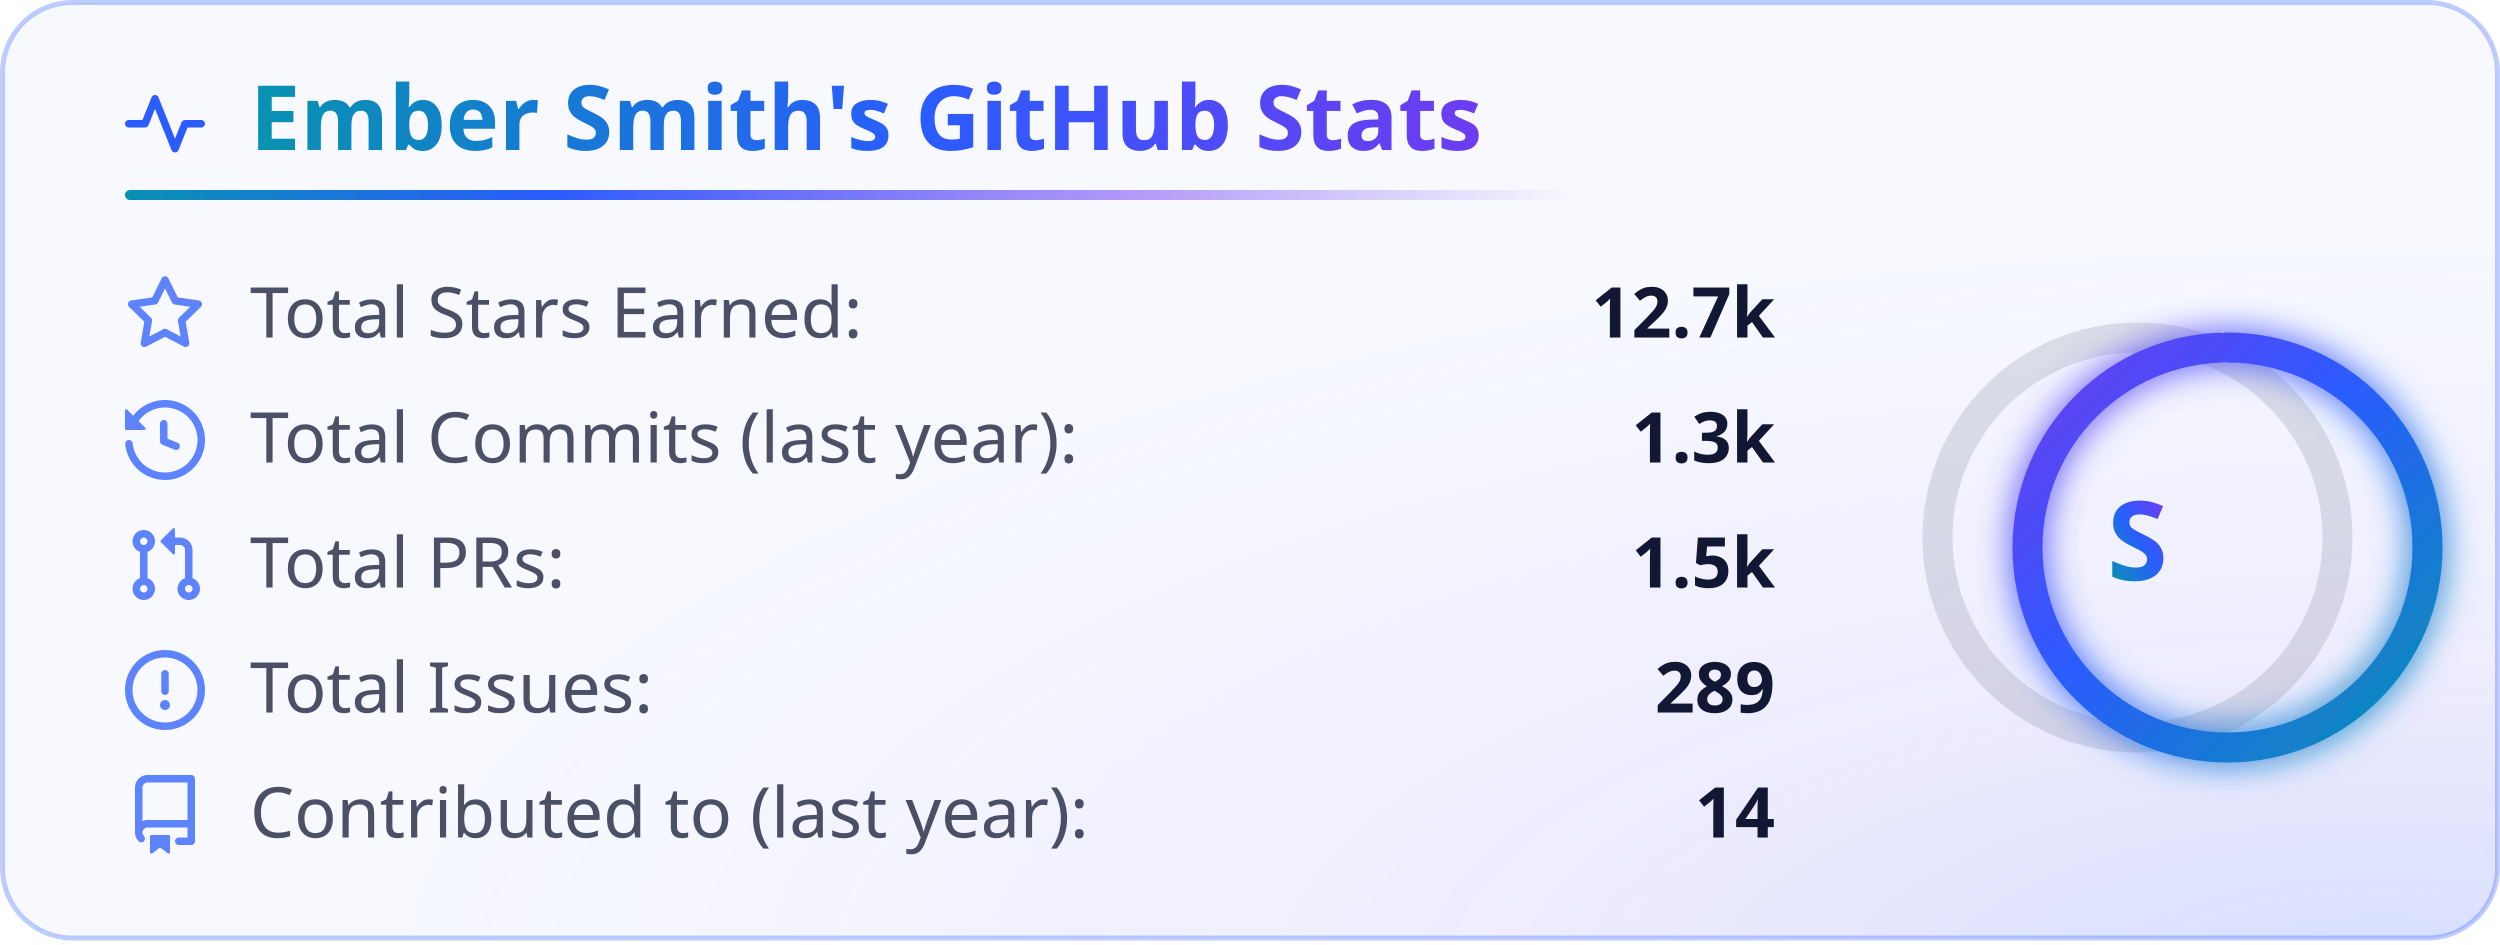
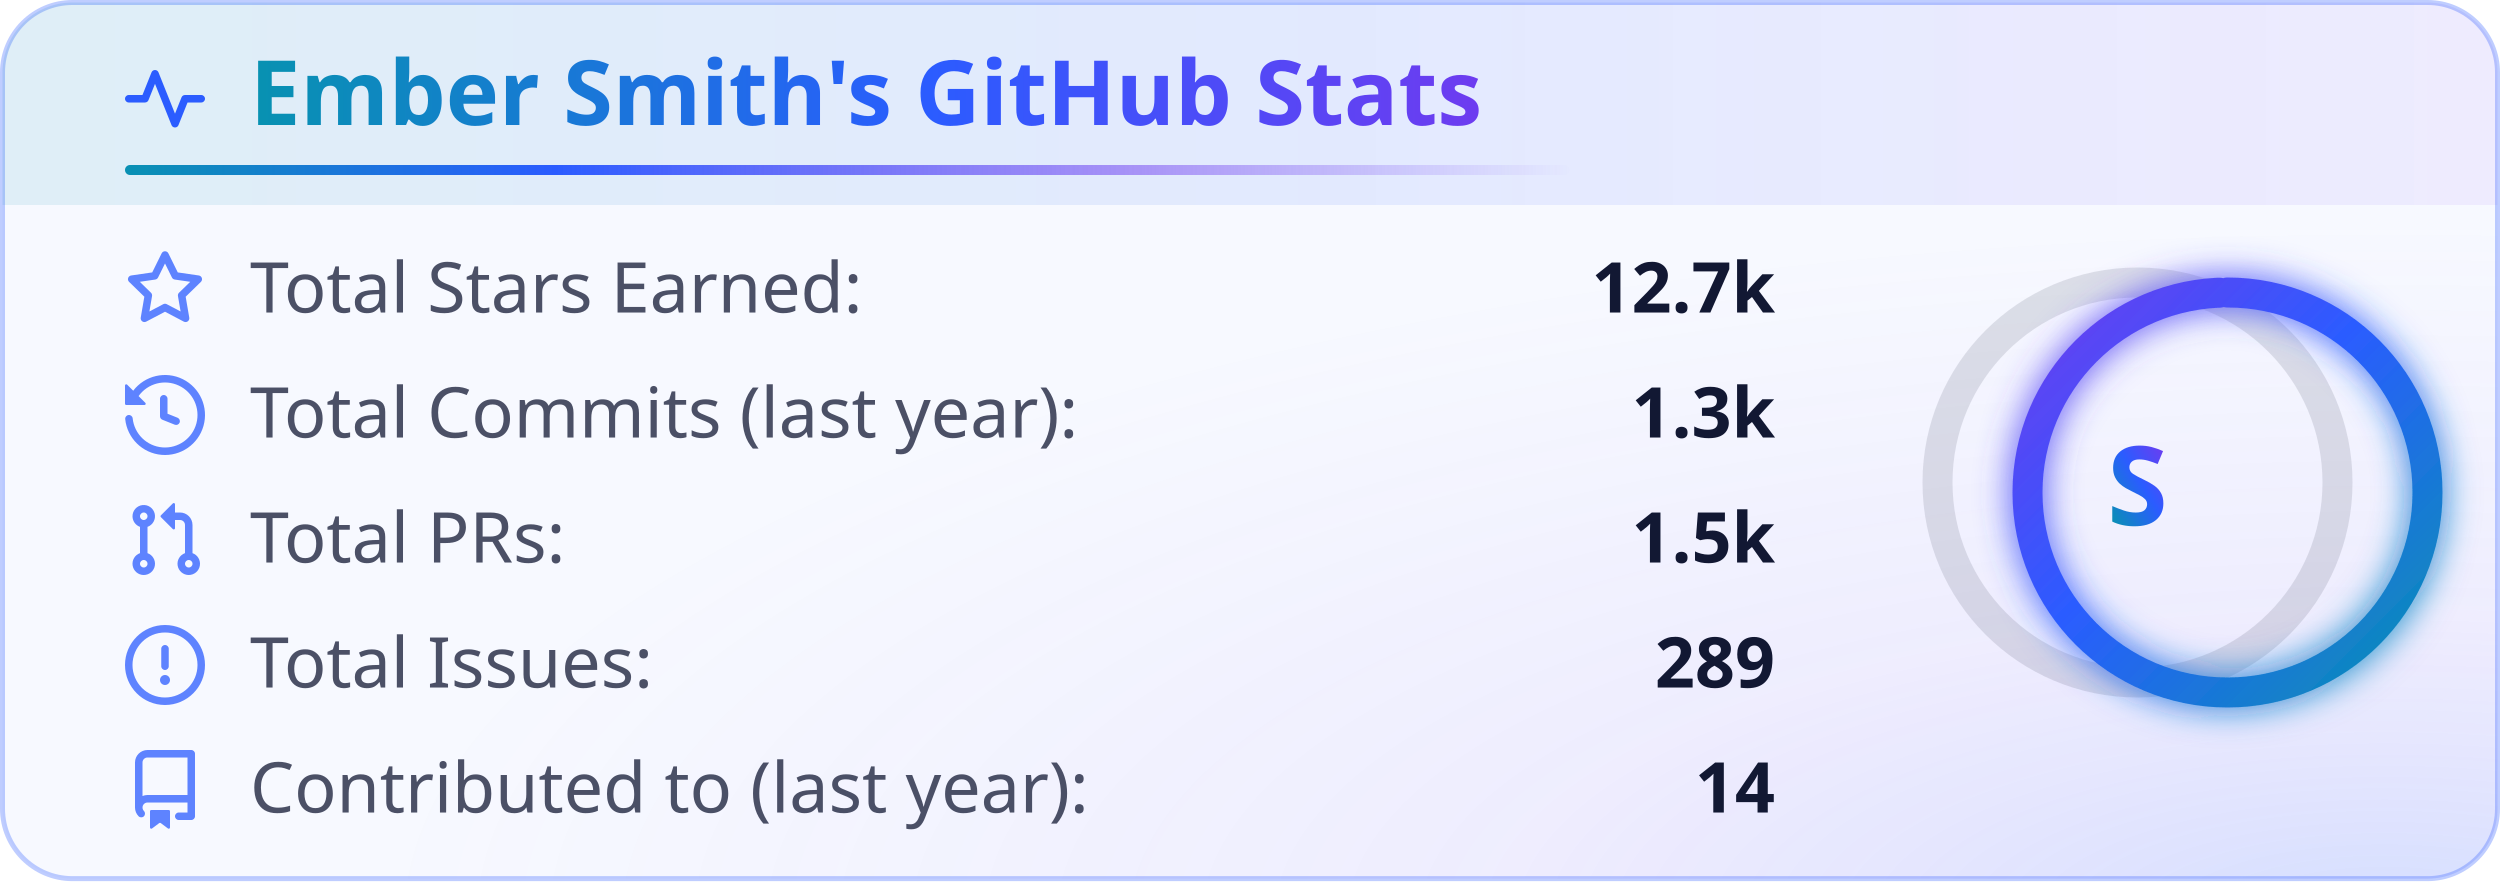
- <svg xmlns="http://www.w3.org/2000/svg" width="500" height="189" viewBox="0 0 500 189" fill="none" role="img" aria-labelledby="title-id desc-id">
+ <svg xmlns="http://www.w3.org/2000/svg" width="500" height="177" viewBox="0 0 500 177" fill="none" role="img" aria-labelledby="title-id desc-id">
  <style>
    .header {
      font: 600 18px 'Segoe UI', Ubuntu, "Helvetica Neue", Sans-Serif;
      fill: url(#heat);
      animation: fadeInAnimation 0.8s ease-in-out backwards;
    }
    /* The icon reads against the title rather than with it, so it keeps its own color. */
    .title-icon {
      fill: #2b5cff;
      animation: fadeInAnimation 0.8s ease-in-out backwards;
    }
    .title-accent {
      transform-box: fill-box;
      transform-origin: left center;
      animation: trailAnimation 0.9s cubic-bezier(0.2, 0.7, 0.2, 1) 0.2s backwards;
    }
    @supports(-moz-appearance: auto) {
      /* Selector detects Firefox */
      .header {
        font-size: 15.5px;
      }
    }
    .stat {
      font: 400 14px 'Segoe UI', Ubuntu, "Helvetica Neue", Sans-Serif;
      fill: #121833;
      font-variant-numeric: tabular-nums;
    }
    @supports(-moz-appearance: auto) {
      /* Selector detects Firefox */
      .stat {
        font-size: 12px;
      }
    }
    .stagger {
      animation: fadeInAnimation 0.3s ease-in-out backwards;
    }
    .rank-text {
      font: 700 22px 'Segoe UI', Ubuntu, "Helvetica Neue", Sans-Serif;
      fill: url(#heat-ring);
      transform: translate(-5px, 5px);
      animation: scaleInAnimation 0.3s ease-in-out backwards;
    }
    .rank-percentile-header {
      font-size: 14px;
    }
    .rank-percentile-text {
      font-size: 16px;
    }
    /* Labels recede so that the values read first. */
    .not_bold {
      font-weight: 400;
      opacity: 0.75;
    }
    .bold {
      font-weight: 600;
    }
    .icon {
      fill: #2b5cff;
      opacity: 0.75;
      display: block;
    }
    .rank-circle-rim {
      stroke: #121833;
      fill: none;
      stroke-width: 6;
      opacity: 0.12;
    }
    .rank-circle {
      stroke: url(#heat-ring);
      stroke-dasharray: 251.327;
      fill: none;
      stroke-width: 6;
      stroke-linecap: round;
      opacity: 1;
      transform-origin: -10px 8px;
      transform: rotate(-90deg);
      stroke-dashoffset: 1.612;
      animation: rankAnimation 0.8s backwards ease-in-out;
    }
    @keyframes rankAnimation {
      from {
        stroke-dashoffset: 251.327;
      }
      to {
        stroke-dashoffset: 1.612;
      }
    }
    /* A spark burns out at the top of its rise, so its resting frame is unlit. */
    .spark {
      fill: #0891b2;
      opacity: 0;
      animation: sparkAnimation 3.4s ease-out 3 backwards;
    }
    @keyframes sparkAnimation {
      0% {
        opacity: 0;
        transform: translateY(0);
      }
      15% {
        opacity: 1;
      }
      100% {
        opacity: 0;
        transform: translateY(-56px);
      }
    }
    @media (prefers-color-scheme: dark) {
      .heat-0 {
        stop-color: #7df3ff;
      }
      .heat-1 {
        stop-color: #3d8bff;
      }
      .heat-2 {
        stop-color: #8a5cff;
      }
      .glow-core {
        stop-color: #3d8bff;
        stop-opacity: 0.42;
      }
      .glow-edge {
        stop-color: #8a5cff;
        stop-opacity: 0.147;
      }
+       .band-0 {
+         stop-color: #7df3ff;
+         stop-opacity: 0.16;
+       }
+       .band-1 {
+         stop-color: #3d8bff;
+         stop-opacity: 0.16;
+       }
+       .band-2 {
+         stop-color: #8a5cff;
+         stop-opacity: 0.112;
+       }
      .title-icon {
        fill: #3d8bff;
      }
      .card-bg {
        fill: #0b1020;
        stroke: #3d8bff4d;
      }
      .stat {
        fill: #eef2ff;
      }
      .icon {
        fill: #3d8bff;
      }
      .rank-circle-rim {
        stroke: #eef2ff;
      }
      .spark {
        fill: #7df3ff;
      }
    }
    /* Animations */
    @keyframes scaleInAnimation {
      from {
        transform: translate(-5px, 5px) scale(0);
      }
      to {
        transform: translate(-5px, 5px) scale(1);
      }
    }
    @keyframes fadeInAnimation {
      from {
        opacity: 0;
      }
      to {
        opacity: 1;
      }
    }
    @keyframes trailAnimation {
      from {
        transform: scaleX(0);
      }
    }
    @media (prefers-reduced-motion: reduce) {
      * {
        animation-duration: 0s !important;
        animation-delay: 0s !important;
      }
    }
  </style>
  <defs>
    <linearGradient id="heat" x1="0" y1="0" x2="1" y2="0">
      <stop offset="0" class="heat-0" stop-color="#0891b2" />
      <stop offset="0.55" class="heat-1" stop-color="#2b5cff" />
      <stop offset="1" class="heat-2" stop-color="#6d3cf0" />
    </linearGradient>
    <linearGradient id="heat-ring" x1="0" y1="1" x2="1" y2="0">
      <stop offset="0" class="heat-0" stop-color="#0891b2" />
      <stop offset="0.55" class="heat-1" stop-color="#2b5cff" />
      <stop offset="1" class="heat-2" stop-color="#6d3cf0" />
    </linearGradient>
    <linearGradient id="heat-trail" x1="0" y1="0" x2="1" y2="0">
      <stop offset="0" class="heat-0" stop-color="#0891b2" />
      <stop offset="0.3" class="heat-1" stop-color="#2b5cff" />
      <stop offset="0.7" class="heat-2" stop-color="#6d3cf0" stop-opacity="0.5" />
      <stop offset="1" class="heat-2" stop-color="#6d3cf0" stop-opacity="0" />
+     </linearGradient>
+     <linearGradient id="heat-band" x1="0" y1="0" x2="1" y2="0">
+       <stop offset="0" class="band-0" stop-color="#0891b2" stop-opacity="0.1" />
+       <stop offset="0.55" class="band-1" stop-color="#2b5cff" stop-opacity="0.1" />
+       <stop offset="1" class="band-2" stop-color="#6d3cf0" stop-opacity="0.07" />
    </linearGradient>
    <radialGradient id="heat-glow" cx="0.95" cy="1.05" r="0.8">
      <stop offset="0" class="glow-core" stop-color="#2b5cff" stop-opacity="0.17" />
      <stop offset="0.45" class="glow-edge" stop-color="#6d3cf0" stop-opacity="0.06" />
      <stop offset="1" class="heat-2" stop-color="#6d3cf0" stop-opacity="0" />
    </radialGradient>
    <filter id="heat-bloom" x="-50%" y="-50%" width="200%" height="200%">
      <feGaussianBlur stdDeviation="3.5" result="bloom" />
      <feMerge>
        <feMergeNode in="bloom" />
        <feMergeNode in="SourceGraphic" />
      </feMerge>
    </filter>
  </defs>
  <rect data-testid="card-bg" class="card-bg" x="0.5" y="0.5" rx="14" height="99%" width="499" stroke="#2b5cff4d" fill="#f7f9ff" stroke-opacity="1" />
  <rect data-testid="card-glow" x="0.5" y="0.5" rx="14" height="99%" width="499" fill="url(#heat-glow)" />
-   <g data-testid="card-title" transform="translate(25, 30)">
+   <path data-testid="title-band" d="M0.5 14.5a14 14 0 0 1 14 -14h471a14 14 0 0 1 14 14v26.5h-499z" fill="url(#heat-band)" />
+   <g data-testid="card-title" transform="translate(25, 25)">
    <g>
      <svg class="title-icon" x="0" y="-13" viewBox="0 0 16 16" version="1.1" width="16" height="16">
        <path d="M6 2c.306 0 .582.187.696.471L10 10.731l1.304-3.26A.751.751 0 0 1 12 7h3.25a.75.75 0 0 1 0 1.5h-2.742l-1.812 4.529a.751.751 0 0 1-1.392 0L6 4.769l-1.304 3.26A.751.751 0 0 1 4 8.5H.75a.75.75 0 0 1 0-1.5h2.742l1.812-4.529A.751.751 0 0 1 6 2Z" />
      </svg>
    </g>
    <g transform="translate(25, 0)">
      <text x="0" y="0" class="header" data-testid="header">Ember Smith's GitHub Stats</text>
    </g>
    <rect data-testid="title-accent" class="title-accent" x="0" y="8" width="288.9" height="2" rx="1" fill="url(#heat-trail)" />
  </g>
-   <g data-testid="main-card-body" transform="translate(0, 55)">
-     <g data-testid="rank-circle" transform="translate(437.5, 44.5)">
+   <g data-testid="main-card-body" transform="translate(0, 50)">
+     <g data-testid="rank-circle" transform="translate(437.5, 38.5)">
      <circle class="rank-circle-rim" cx="-10" cy="8" r="40" />
      <circle class="rank-circle" cx="-10" cy="8" r="40" filter="url(#heat-bloom)" />
      <g class="rank-text">
        <text x="-5" alignment-baseline="central" dominant-baseline="central" text-anchor="middle" y="3" data-testid="level-rank-icon">S</text>
      </g>
      <circle class="spark" cx="-36" cy="42" r="1.7" style="animation-delay: 0s" />
      <circle class="spark" cx="-20" cy="48" r="1.7" style="animation-delay: 1.1s" />
      <circle class="spark" cx="-6" cy="44" r="1.7" style="animation-delay: 2.2s" />
      <circle class="spark" cx="8" cy="50" r="1.7" style="animation-delay: 0.6s" />
      <circle class="spark" cx="20" cy="40" r="1.7" style="animation-delay: 1.7s" />
    </g>
    <svg x="0" y="0">
      <g>
        <g class="stagger" style="animation-delay: 120ms" transform="translate(25, 0)">
          <svg data-testid="icon" class="icon" viewBox="0 0 16 16" version="1.1" width="16" height="16">
            <path fill-rule="evenodd" d="M8 .25a.75.75 0 01.673.418l1.882 3.815 4.21.612a.75.75 0 01.416 1.279l-3.046 2.97.719 4.192a.75.75 0 01-1.088.791L8 12.347l-3.766 1.98a.75.75 0 01-1.088-.79l.72-4.194L.818 6.374a.75.75 0 01.416-1.28l4.21-.611L7.327.668A.75.75 0 018 .25zm0 2.445L6.615 5.5a.75.75 0 01-.564.41l-3.097.45 2.24 2.184a.75.75 0 01.216.664l-.528 3.084 2.769-1.456a.75.75 0 01.698 0l2.77 1.456-.53-3.084a.75.75 0 01.216-.664l2.24-2.183-3.096-.45a.75.75 0 01-.564-.41L8 2.694v.001z" />
          </svg>
          <text class="stat not_bold" x="25" y="12.5">Total Stars Earned:</text>
          <text class="stat bold" x="330" text-anchor="end" y="12.5" data-testid="stars">12.7k</text>
        </g>
      </g>
      <g transform="translate(0, 25)">
        <g class="stagger" style="animation-delay: 160ms" transform="translate(25, 0)">
          <svg data-testid="icon" class="icon" viewBox="0 0 16 16" version="1.1" width="16" height="16">
            <path fill-rule="evenodd" d="M1.643 3.143L.427 1.927A.25.25 0 000 2.104V5.75c0 .138.112.25.25.25h3.646a.25.25 0 00.177-.427L2.715 4.215a6.5 6.5 0 11-1.18 4.458.75.75 0 10-1.493.154 8.001 8.001 0 101.6-5.684zM7.75 4a.75.75 0 01.75.75v2.992l2.028.812a.75.75 0 01-.557 1.392l-2.5-1A.75.75 0 017 8.25v-3.5A.75.75 0 017.75 4z" />
          </svg>
          <text class="stat not_bold" x="25" y="12.5">Total Commits (last year):</text>
          <text class="stat bold" x="330" text-anchor="end" y="12.5" data-testid="commits">1.3k</text>
        </g>
      </g>
      <g transform="translate(0, 50)">
        <g class="stagger" style="animation-delay: 200ms" transform="translate(25, 0)">
          <svg data-testid="icon" class="icon" viewBox="0 0 16 16" version="1.1" width="16" height="16">
            <path fill-rule="evenodd" d="M7.177 3.073L9.573.677A.25.25 0 0110 .854v4.792a.25.25 0 01-.427.177L7.177 3.427a.25.25 0 010-.354zM3.75 2.5a.75.75 0 100 1.5.75.75 0 000-1.5zm-2.25.75a2.25 2.25 0 113 2.122v5.256a2.251 2.251 0 11-1.5 0V5.372A2.25 2.25 0 011.5 3.25zM11 2.5h-1V4h1a1 1 0 011 1v5.628a2.251 2.251 0 101.5 0V5A2.5 2.5 0 0011 2.5zm1 10.25a.75.75 0 111.5 0 .75.75 0 01-1.5 0zM3.75 12a.75.75 0 100 1.5.75.75 0 000-1.5z" />
          </svg>
          <text class="stat not_bold" x="25" y="12.5">Total PRs:</text>
          <text class="stat bold" x="330" text-anchor="end" y="12.5" data-testid="prs">1.5k</text>
        </g>
      </g>
      <g transform="translate(0, 75)">
        <g class="stagger" style="animation-delay: 240ms" transform="translate(25, 0)">
          <svg data-testid="icon" class="icon" viewBox="0 0 16 16" version="1.1" width="16" height="16">
            <path fill-rule="evenodd" d="M8 1.5a6.5 6.5 0 100 13 6.5 6.5 0 000-13zM0 8a8 8 0 1116 0A8 8 0 010 8zm9 3a1 1 0 11-2 0 1 1 0 012 0zm-.25-6.25a.75.75 0 00-1.5 0v3.5a.75.75 0 001.5 0v-3.5z" />
          </svg>
          <text class="stat not_bold" x="25" y="12.5">Total Issues:</text>
          <text class="stat bold" x="330" text-anchor="end" y="12.5" data-testid="issues">289</text>
        </g>
      </g>
      <g transform="translate(0, 100)">
        <g class="stagger" style="animation-delay: 280ms" transform="translate(25, 0)">
          <svg data-testid="icon" class="icon" viewBox="0 0 16 16" version="1.1" width="16" height="16">
            <path fill-rule="evenodd" d="M2 2.5A2.5 2.5 0 014.5 0h8.75a.75.75 0 01.75.75v12.5a.75.75 0 01-.75.75h-2.5a.75.75 0 110-1.5h1.75v-2h-8a1 1 0 00-.714 1.7.75.75 0 01-1.072 1.05A2.495 2.495 0 012 11.5v-9zm10.5-1V9h-8c-.356 0-.694.074-1 .208V2.5a1 1 0 011-1h8zM5 12.25v3.25a.25.25 0 00.4.2l1.45-1.087a.25.25 0 01.3 0L8.6 15.7a.25.25 0 00.4-.2v-3.25a.25.25 0 00-.25-.25h-3.5a.25.25 0 00-.25.25z" />
          </svg>
          <text class="stat not_bold" x="25" y="12.5">Contributed to (last year):</text>
          <text class="stat bold" x="330" text-anchor="end" y="12.5" data-testid="contributed_to">14</text>
        </g>
      </g>
    </svg>
  </g>
</svg>
